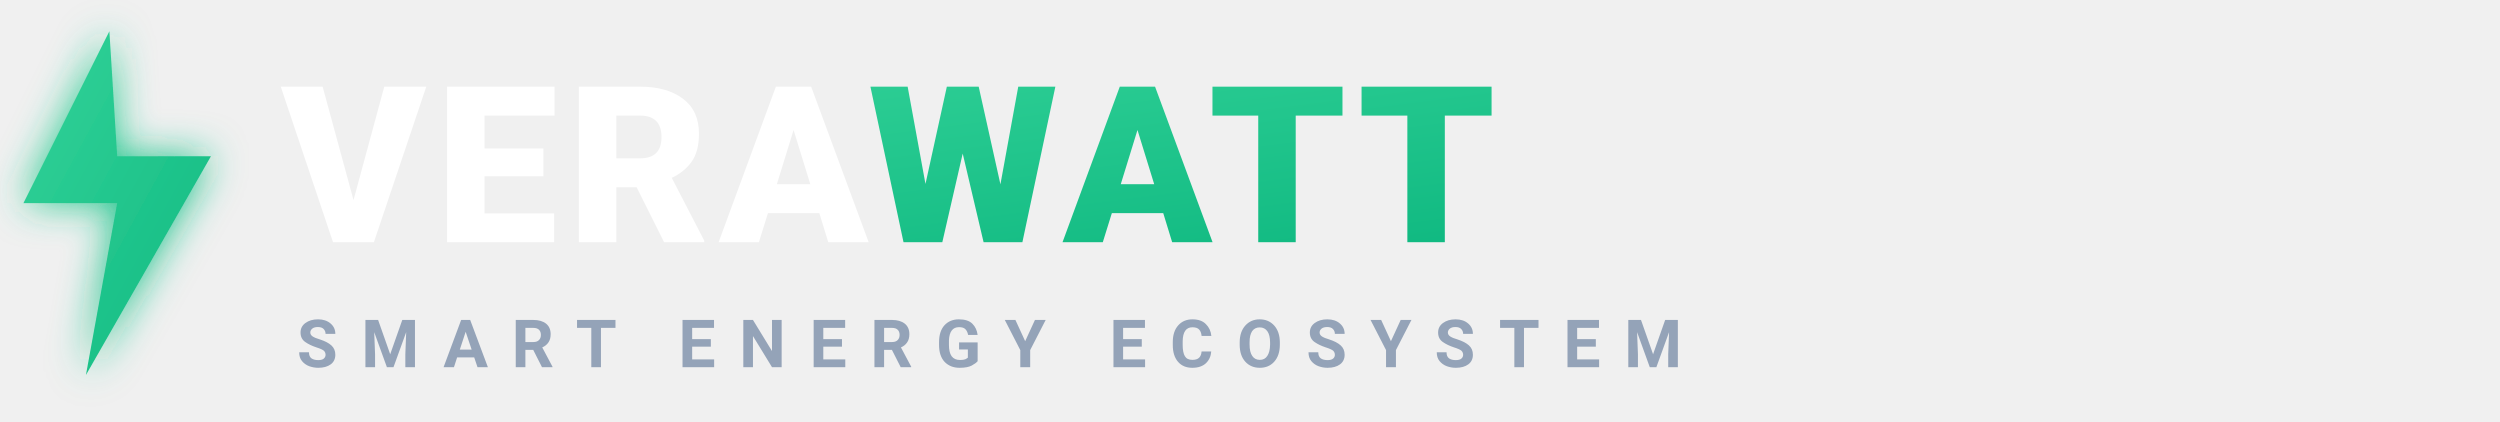
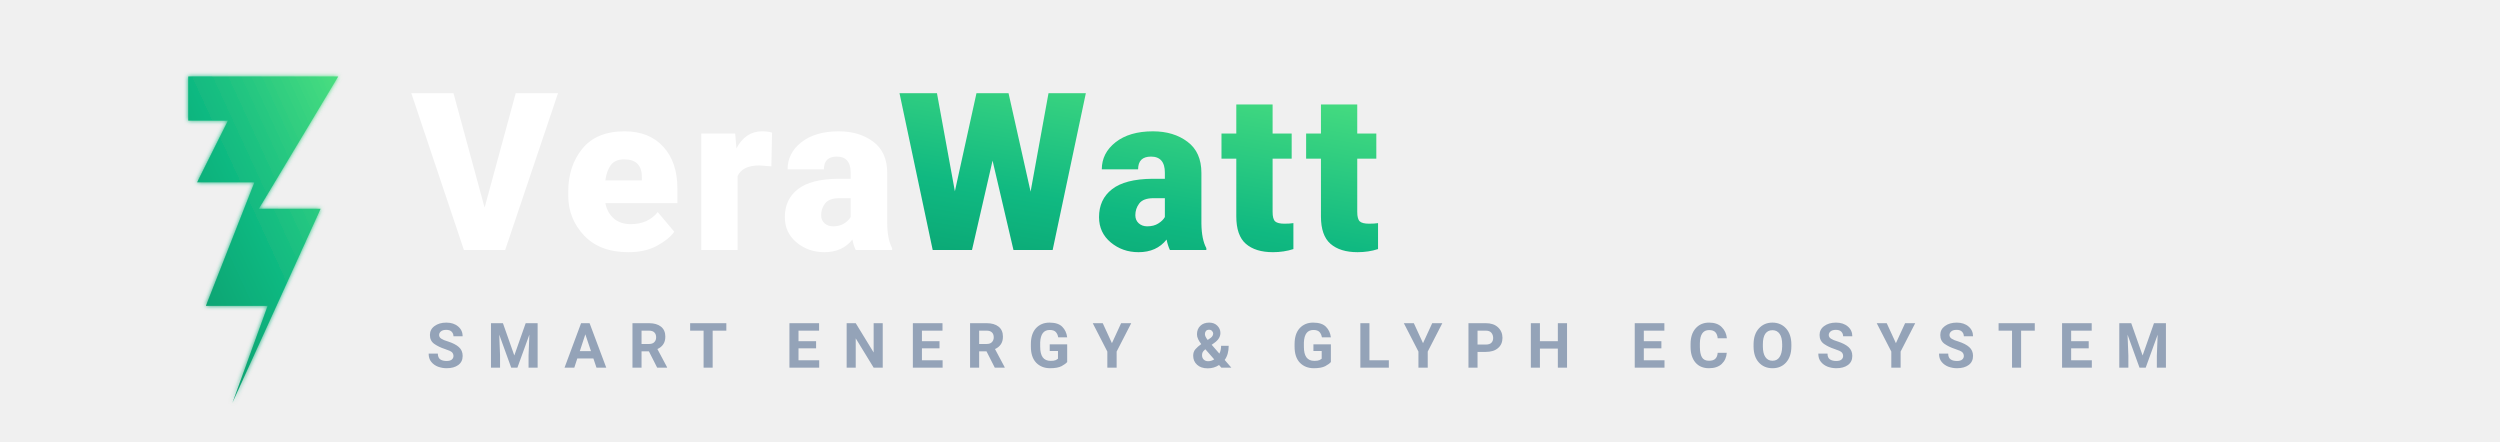
- <svg xmlns="http://www.w3.org/2000/svg" viewBox="0 0 320 54" fill="none">
+ <svg xmlns="http://www.w3.org/2000/svg" viewBox="0 0 340 60" fill="none">
  <defs>
-     <linearGradient id="vwGrad" x1="0%" y1="0%" x2="100%" y2="100%">
-       <stop offset="0%" stop-color="#34d399" />
-       <stop offset="100%" stop-color="#10b981" />
+     <linearGradient id="vwTitleGrad" x1="100%" y1="0%" x2="0%" y2="100%">
+       <stop offset="0%" stop-color="#4ade80" />
+       <stop offset="50%" stop-color="#10b981" />
+       <stop offset="100%" stop-color="#059669" />
    </linearGradient>
-     <filter id="vwGlow" x="-20%" y="-20%" width="140%" height="140%">
+     <filter id="vwTitleGlow" x="-20%" y="-20%" width="140%" height="140%">
      <feGaussianBlur stdDeviation="2.5" result="blur" />
      <feComposite in="SourceGraphic" in2="blur" operator="over" />
    </filter>
  </defs>
-   <path d="M14 4 L3 26 L15 26 L11 48 L27 20 L15 20 Z" fill="url(#vwGrad)" filter="url(#vwGlow)" />
-   <text x="36" y="31" font-family="-apple-system, BlinkMacSystemFont, 'Segoe UI', Roboto, 'SF Pro Display', Helvetica, Arial, sans-serif" font-size="28" font-weight="900" letter-spacing="1.2" fill="#ffffff">VERA<tspan fill="url(#vwGrad)">WATT</tspan>
+   <g transform="translate(4, 2) scale(0.12)" filter="url(#vwTitleGlow)">
+     <path d="M 180 70 L 350 70 L 260 220 L 330 220 L 230 440 L 270 330 L 200 330 L 255 190 L 190 190 L 225 120 L 180 120 Z" fill="url(#vwTitleGrad)" />
+   </g>
+   <text x="56" y="34" font-family="-apple-system, BlinkMacSystemFont, 'Segoe UI', Roboto, 'SF Pro Display', Helvetica, Arial, sans-serif" font-size="30" font-weight="900" letter-spacing="1.2" fill="#ffffff">Vera<tspan fill="url(#vwTitleGrad)">Watt</tspan>
  </text>
-   <text x="38" y="47" font-family="-apple-system, BlinkMacSystemFont, 'Segoe UI', Roboto, 'SF Pro Display', Helvetica, Arial, sans-serif" font-size="8.5" font-weight="700" letter-spacing="3" fill="#94a3b8">SMART ENERGY ECOSYSTEM</text>
+   <text x="58" y="50" font-family="-apple-system, BlinkMacSystemFont, 'Segoe UI', Roboto, 'SF Pro Display', Helvetica, Arial, sans-serif" font-size="8.5" font-weight="700" letter-spacing="3" fill="#94a3b8">SMART ENERGY &amp; GLYPH ECOSYSTEM</text>
</svg>
